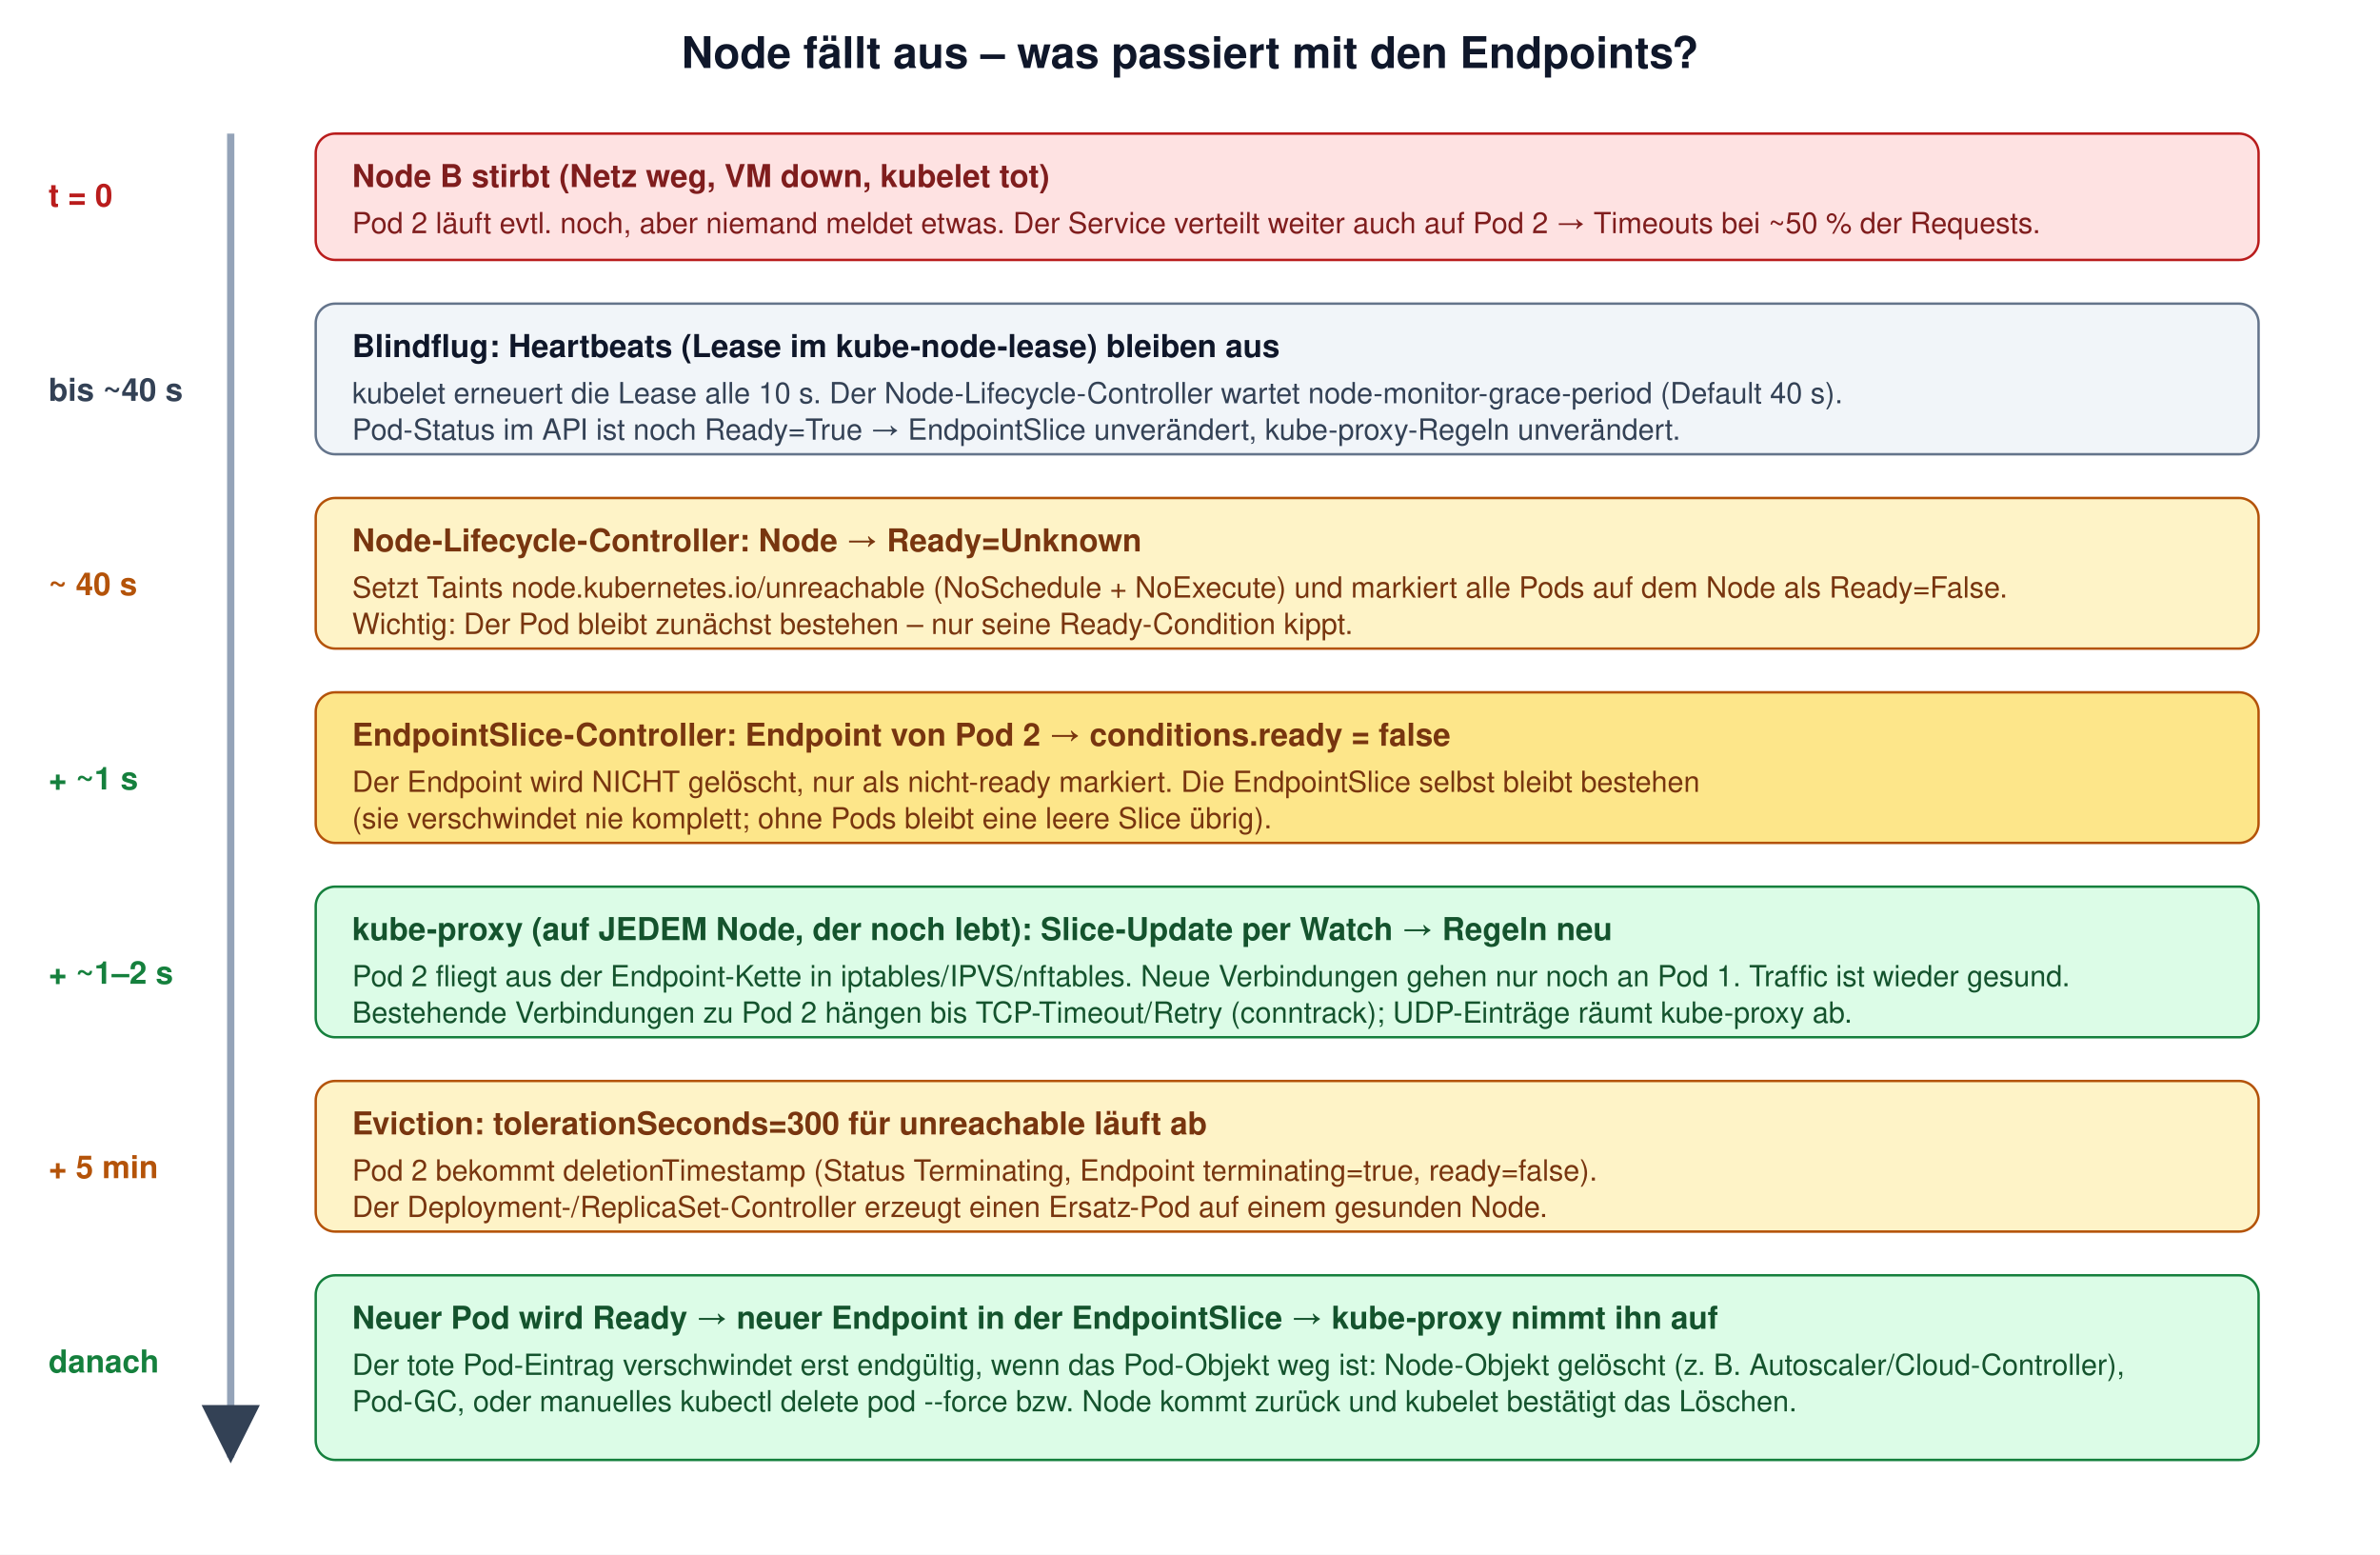
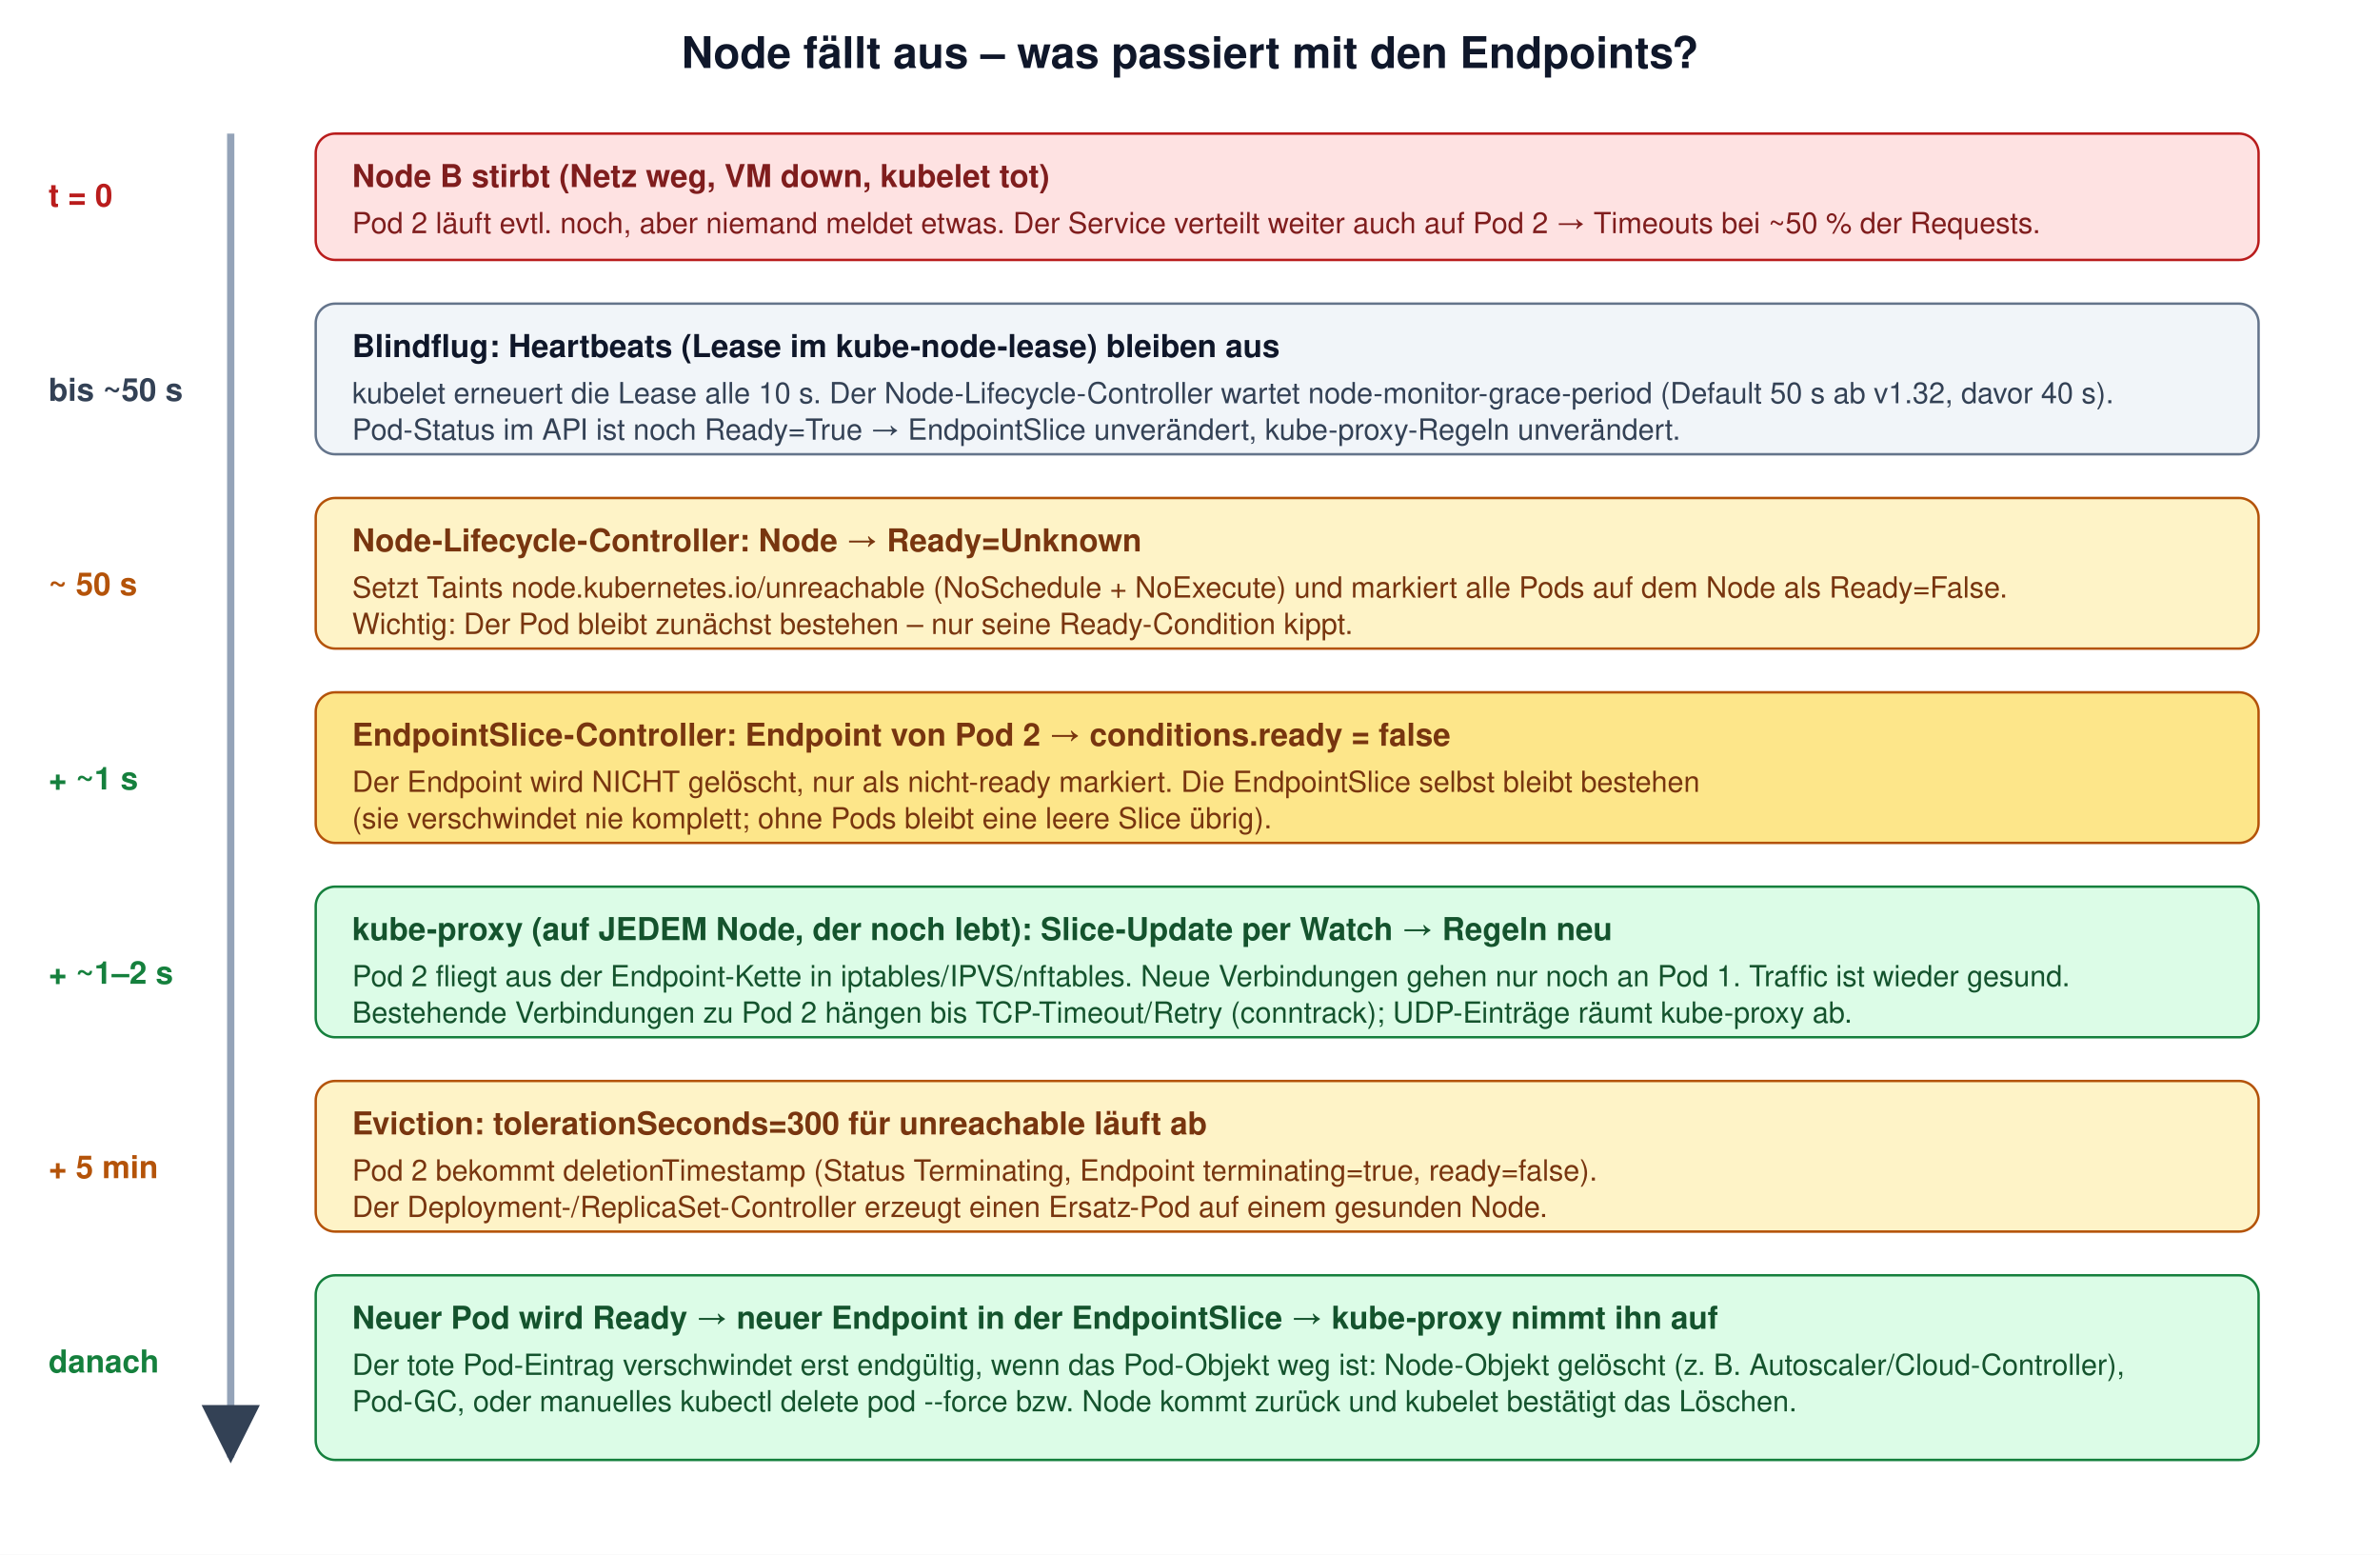
<svg xmlns="http://www.w3.org/2000/svg" viewBox="0 0 980 640" font-family="Helvetica, Arial, sans-serif" font-size="13">
  <defs>
    <marker id="a" viewBox="0 0 10 10" refX="9" refY="5" markerWidth="8" markerHeight="8" orient="auto">
      <path d="M0,0 L10,5 L0,10 z" fill="#334155" />
    </marker>
  </defs>
  <rect width="980" height="640" fill="#ffffff" />
  <text x="490" y="28" text-anchor="middle" font-size="18" font-weight="bold" fill="#0f172a">Node fällt aus – was passiert mit den Endpoints?</text>
  <line x1="95" y1="55" x2="95" y2="600" stroke="#94a3b8" stroke-width="3" marker-end="url(#a)" />
  <text x="20" y="85" fill="#b91c1c" font-weight="bold">t = 0</text>
  <rect x="130" y="55" width="800" height="52" rx="8" fill="#fee2e2" stroke="#b91c1c" />
  <text x="145" y="77" fill="#7f1d1d" font-weight="bold">Node B stirbt (Netz weg, VM down, kubelet tot)</text>
  <text x="145" y="96" fill="#7f1d1d" font-size="12">Pod 2 läuft evtl. noch, aber niemand meldet etwas. Der Service verteilt weiter auch auf Pod 2 → Timeouts bei ~50 % der Requests.</text>
-   <text x="20" y="165" fill="#334155" font-weight="bold">bis ~40 s</text>
+   <text x="20" y="165" fill="#334155" font-weight="bold">bis ~50 s</text>
  <rect x="130" y="125" width="800" height="62" rx="8" fill="#f1f5f9" stroke="#64748b" />
  <text x="145" y="147" fill="#0f172a" font-weight="bold">Blindflug: Heartbeats (Lease im kube-node-lease) bleiben aus</text>
-   <text x="145" y="166" fill="#334155" font-size="12">kubelet erneuert die Lease alle 10 s. Der Node-Lifecycle-Controller wartet node-monitor-grace-period (Default 40 s).</text>
+   <text x="145" y="166" fill="#334155" font-size="12">kubelet erneuert die Lease alle 10 s. Der Node-Lifecycle-Controller wartet node-monitor-grace-period (Default 50 s ab v1.32, davor 40 s).</text>
  <text x="145" y="181" fill="#334155" font-size="12">Pod-Status im API ist noch Ready=True → EndpointSlice unverändert, kube-proxy-Regeln unverändert.</text>
-   <text x="20" y="245" fill="#b45309" font-weight="bold">~ 40 s</text>
+   <text x="20" y="245" fill="#b45309" font-weight="bold">~ 50 s</text>
  <rect x="130" y="205" width="800" height="62" rx="8" fill="#fef3c7" stroke="#b45309" />
  <text x="145" y="227" fill="#78350f" font-weight="bold">Node-Lifecycle-Controller: Node → Ready=Unknown</text>
  <text x="145" y="246" fill="#78350f" font-size="12">Setzt Taints node.kubernetes.io/unreachable (NoSchedule + NoExecute) und markiert alle Pods auf dem Node als Ready=False.</text>
  <text x="145" y="261" fill="#78350f" font-size="12">Wichtig: Der Pod bleibt zunächst bestehen – nur seine Ready-Condition kippt.</text>
  <text x="20" y="325" fill="#15803d" font-weight="bold">+ ~1 s</text>
  <rect x="130" y="285" width="800" height="62" rx="8" fill="#fde68a" stroke="#b45309" />
  <text x="145" y="307" fill="#78350f" font-weight="bold">EndpointSlice-Controller: Endpoint von Pod 2 → conditions.ready = false</text>
  <text x="145" y="326" fill="#78350f" font-size="12">Der Endpoint wird NICHT gelöscht, nur als nicht-ready markiert. Die EndpointSlice selbst bleibt bestehen</text>
  <text x="145" y="341" fill="#78350f" font-size="12">(sie verschwindet nie komplett; ohne Pods bleibt eine leere Slice übrig).</text>
  <text x="20" y="405" fill="#15803d" font-weight="bold">+ ~1–2 s</text>
  <rect x="130" y="365" width="800" height="62" rx="8" fill="#dcfce7" stroke="#15803d" />
  <text x="145" y="387" fill="#14532d" font-weight="bold">kube-proxy (auf JEDEM Node, der noch lebt): Slice-Update per Watch → Regeln neu</text>
  <text x="145" y="406" fill="#14532d" font-size="12">Pod 2 fliegt aus der Endpoint-Kette in iptables/IPVS/nftables. Neue Verbindungen gehen nur noch an Pod 1. Traffic ist wieder gesund.</text>
  <text x="145" y="421" fill="#14532d" font-size="12">Bestehende Verbindungen zu Pod 2 hängen bis TCP-Timeout/Retry (conntrack); UDP-Einträge räumt kube-proxy ab.</text>
  <text x="20" y="485" fill="#b45309" font-weight="bold">+ 5 min</text>
  <rect x="130" y="445" width="800" height="62" rx="8" fill="#fef3c7" stroke="#b45309" />
  <text x="145" y="467" fill="#78350f" font-weight="bold">Eviction: tolerationSeconds=300 für unreachable läuft ab</text>
  <text x="145" y="486" fill="#78350f" font-size="12">Pod 2 bekommt deletionTimestamp (Status Terminating, Endpoint terminating=true, ready=false).</text>
  <text x="145" y="501" fill="#78350f" font-size="12">Der Deployment-/ReplicaSet-Controller erzeugt einen Ersatz-Pod auf einem gesunden Node.</text>
  <text x="20" y="565" fill="#15803d" font-weight="bold">danach</text>
  <rect x="130" y="525" width="800" height="76" rx="8" fill="#dcfce7" stroke="#15803d" />
  <text x="145" y="547" fill="#14532d" font-weight="bold">Neuer Pod wird Ready → neuer Endpoint in der EndpointSlice → kube-proxy nimmt ihn auf</text>
  <text x="145" y="566" fill="#14532d" font-size="12">Der tote Pod-Eintrag verschwindet erst endgültig, wenn das Pod-Objekt weg ist: Node-Objekt gelöscht (z. B. Autoscaler/Cloud-Controller),</text>
  <text x="145" y="581" fill="#14532d" font-size="12">Pod-GC, oder manuelles kubectl delete pod --force bzw. Node kommt zurück und kubelet bestätigt das Löschen.</text>
</svg>
